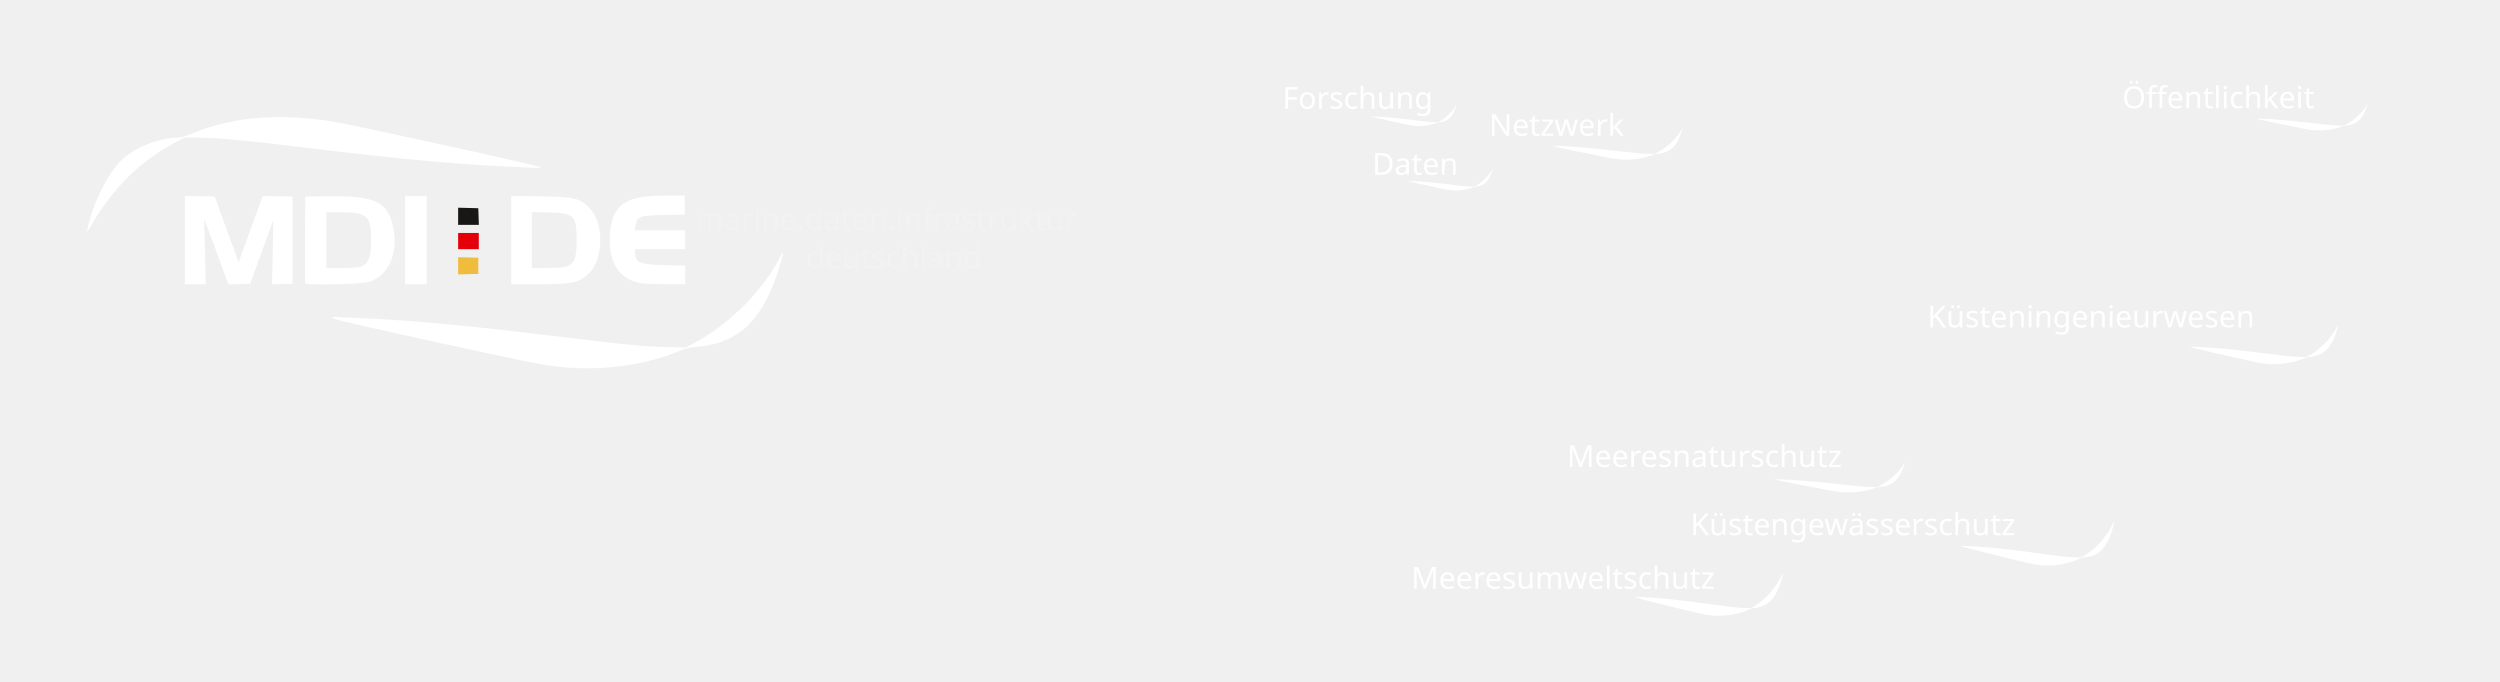
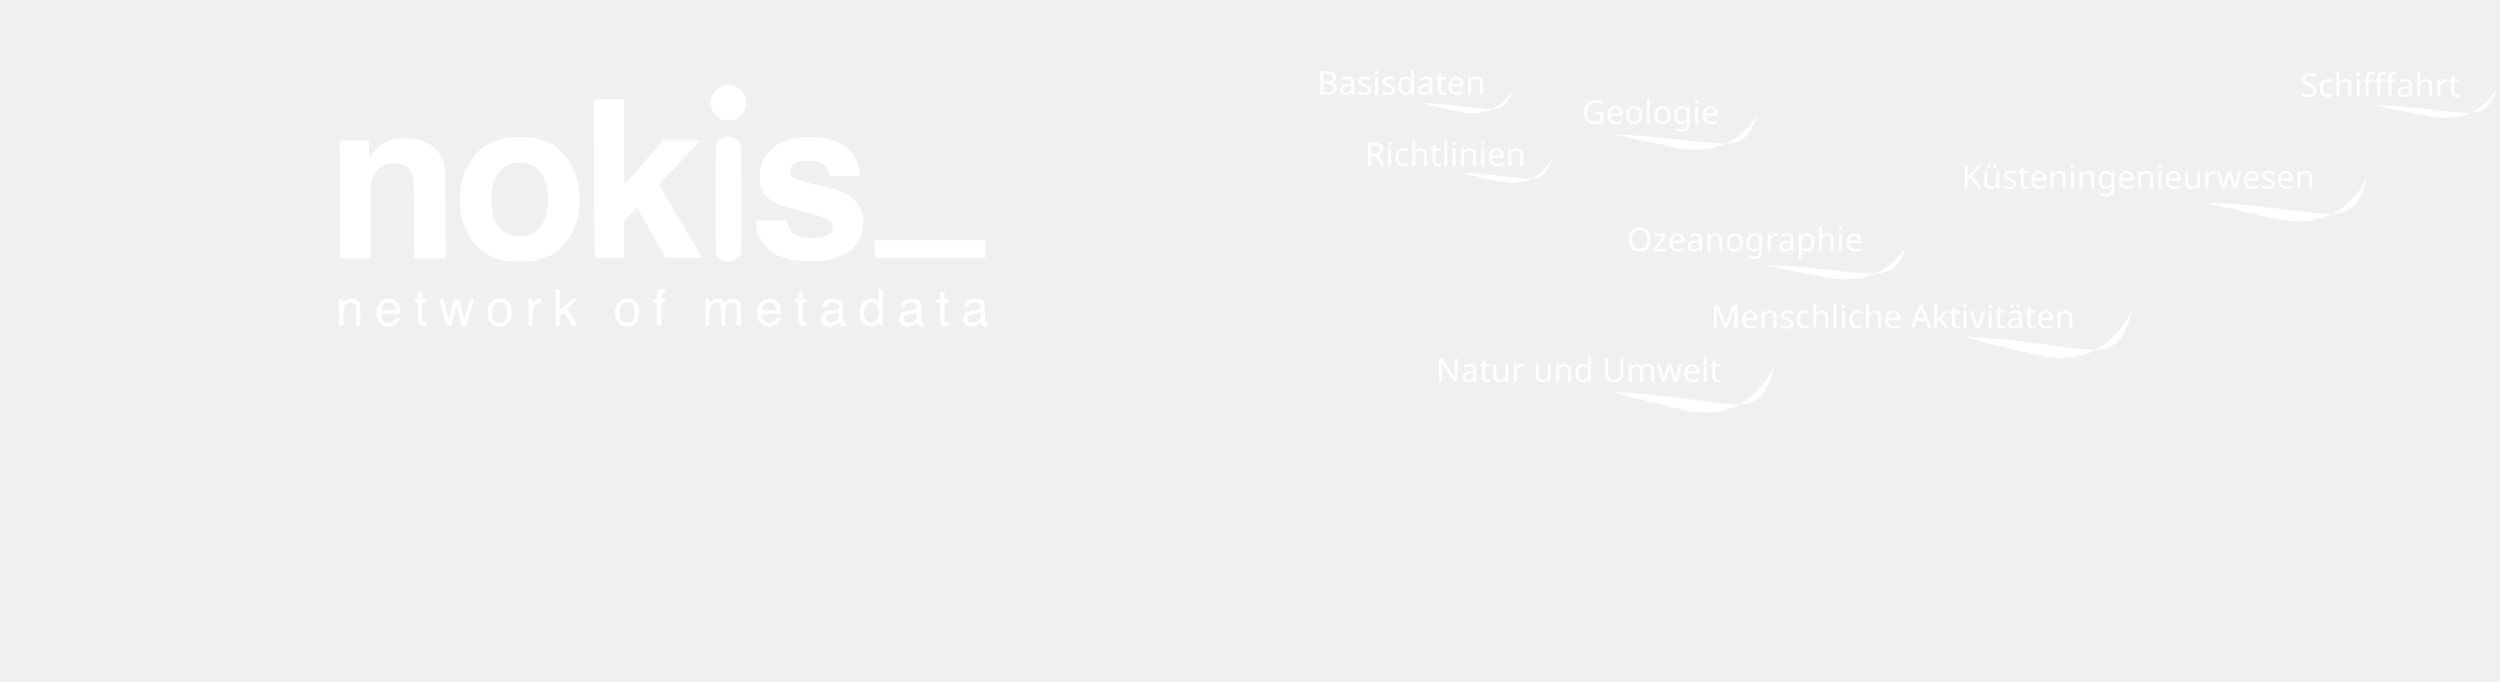
<svg xmlns="http://www.w3.org/2000/svg" width="2200px" height="600px" viewBox="0 0 2200 600" version="1.1" id="SVGRoot">
  <defs id="defs17" />
  <g id="layer1" />
  <g id="layer2">
-     <path d="M 449.875 172.391 L 449.875 211.268 L 449.875 250.146 L 473.188 250.146 C 503.577 250.146 509.321 248.964 517.82 240.957 C 531.377 228.187 531.804 196.272 518.598 182.889 C 510.144 174.322 505.197 173.177 474.744 172.744 L 449.875 172.391 z M 468.041 186.654 L 482.098 186.92 C 505.188 187.357 507.398 189.49 507.398 211.318 C 507.398 226.431 505.989 230.762 500.047 233.896 C 497.409 235.288 495.153 235.529 482.529 235.76 L 468.041 236.023 L 468.041 211.338 L 468.041 186.654 z " style="fill:#ffffff;fill-opacity:1;stroke-width:0.828" id="path889" />
-     <path style="fill:#181715;fill-opacity:1;stroke-width:0.828" d="m 403.164,190.326 v -7.551 l 8.866,0.226 8.867,0.226 0.247,7.325 0.247,7.325 h -9.115 -9.115 z" id="path901" />
-     <path style="opacity:1;mix-blend-mode:normal;fill:#ffffff;fill-opacity:1;stroke-width:0.826;stroke-miterlimit:4;stroke-dasharray:none" d="m 76.668,202.629 c 4.919,-23.41 17.984,-49.953 30.5,-61.967 11.719,-11.248 33.168,-19.603 50.323,-19.603 1.939,0 6.215,-1.264 10.717,-3.169 39.588,-16.745 85.974,-19.33 140.669,-7.841 69.022,14.499 161.362,35.012 165.554,36.779 2.467,1.04 1.861,1.101 -7.255,0.733 -61.258,-2.473 -110.759,-6.907 -202.847,-18.174 -49.714,-6.082 -74.613,-8.287 -93.901,-8.316 l -8.264,-0.009 -8.81,4.769 c -30.455,16.485 -53.346,39.081 -72.589,71.654 -3.365,5.696 -4.515,7.141 -4.096,5.148 z" id="path899" />
-     <path style="fill:#e3000b;fill-opacity:1;stroke-width:0.828" d="m 403.164,212.132 v -7.127 h 9.083 9.083 v 7.127 7.128 h -9.083 -9.083 z" id="path897" />
-     <path style="fill:#efbc3d;fill-opacity:1;stroke-width:0.828" d="m 403.164,233.91 v -7.579 l 8.866,0.226 8.867,0.226 v 7.127 7.128 l -8.867,0.226 -8.866,0.226 z" id="path895" />
-     <path style="fill:#ffffff;fill-opacity:1;stroke-width:0.828" d="m 564.21,249.298 c -18.941,-3.412 -28.751,-17.998 -27.602,-41.038 1.376,-27.589 12.516,-36.085 47.345,-36.108 l 18.598,-0.009 v 8.315 8.315 l -18.166,0.395 c -22.133,0.483 -23.914,1.181 -25.219,9.893 l -0.534,3.57 h 22.176 22.176 v 8.315 8.315 H 580.926 558.868 v 2.36 c 0,9.613 3.796,11.29 26.6,11.745 l 17.516,0.35 v 8.216 8.216 l -17.516,-0.084 c -9.634,-0.047 -19.2,-0.39 -21.257,-0.761 z" id="path893" />
-     <path style="fill:#ffffff;fill-opacity:1;stroke-width:0.828" d="m 356.453,211.343 v -38.805 h 9.515 9.515 v 38.805 38.805 h -9.515 -9.515 z" id="path887" />
-     <path d="M 296.932 172.695 C 294.676 172.675 292.315 172.678 289.846 172.705 L 268.652 172.934 L 268.426 210.551 C 268.302 231.24 268.398 248.638 268.639 249.211 C 269.508 251.289 319.41 250.136 325.525 247.896 C 342.798 241.573 350.991 221.461 345.666 198.457 C 341.135 178.878 330.766 173.003 296.932 172.695 z M 287.252 186.793 L 299.578 186.797 C 323.113 186.805 326.609 189.93 326.609 210.947 C 326.609 227.226 324.057 233.014 315.977 235.068 C 314.212 235.517 307.027 235.887 300.01 235.889 L 287.252 235.895 L 287.252 211.344 L 287.252 186.793 z " style="fill:#ffffff;fill-opacity:1;stroke-width:0.828" id="path883" />
-     <path style="fill:#ffffff;fill-opacity:1;stroke-width:0.828" d="m 162.688,211.322 v -38.826 l 13.12,0.219 13.12,0.219 10.524,28.906 10.524,28.906 10.604,-29.124 10.604,-29.124 13.113,0.218 13.112,0.218 v 38.409 38.409 l -8.984,0.227 -8.984,0.227 0.559,-28.341 0.559,-28.341 -10.208,28.114 -10.208,28.114 -9.615,0.223 -9.615,0.223 -9.165,-25.169 c -9.708,-26.661 -12.947,-34.777 -12.26,-30.713 0.22,1.307 0.661,14.403 0.978,29.104 l 0.575,26.728 h -9.176 -9.176 z" id="path881" />
-     <path style="fill:#ffffff;fill-opacity:1;stroke-width:0.828" d="m 493.559,322.953 c -16.943,-1.784 -37.624,-5.983 -132.781,-26.955 -71.427,-15.742 -78.152,-17.594 -61.416,-16.912 59.587,2.43 105.831,6.567 194.63,17.41 57.675,7.043 70.286,8.262 91.341,8.832 l 18.247,0.493 8.355,-4.502 c 30.15,-16.245 59.527,-45.79 74.334,-74.761 3.575,-6.994 3.775,-5.711 0.735,4.711 -14.475,49.615 -36.394,71.3 -74.875,74.076 -5.607,0.405 -8.528,1.177 -16.003,4.232 -29.379,12.008 -67.876,17.028 -102.566,13.375 z" id="path82" />
-     <path id="path82-8" d="m 1244.873,110.747 c -3.178,-0.335 -7.058,-1.122 -24.908,-5.056 -13.399,-2.953 -14.66,-3.3 -11.521,-3.172 11.178,0.456 19.852,1.232 36.51,3.266 10.819,1.321 13.185,1.55 17.134,1.657 l 3.423,0.092 1.567,-0.844 c 5.655,-3.047 11.166,-8.59 13.944,-14.024 0.671,-1.312 0.708,-1.071 0.138,0.884 -2.715,9.307 -6.827,13.375 -14.046,13.896 -1.052,0.076 -1.6,0.221 -3.002,0.794 -5.511,2.252 -12.733,3.194 -19.24,2.509 z" style="fill:#ffffff;fill-opacity:1;stroke-width:0.155" />
-     <text id="text109" y="95.714" x="1128.571" style="font-style:normal;font-weight:normal;font-size:26.667px;line-height:1.25;font-family:sans-serif;fill:#ffffff;fill-opacity:1;stroke:none" xml:space="preserve">
-       <tspan style="font-style:normal;font-variant:normal;font-weight:normal;font-stretch:normal;font-size:26.667px;font-family:sans-serif;-inkscape-font-specification:sans-serif" y="95.714" x="1128.571" id="tspan107">Forschung</tspan>
-     </text>
-     <text id="text24" y="202.632" x="803.999" style="font-style:normal;font-weight:normal;font-size:26.667px;line-height:1.25;font-family:sans-serif;fill:#000000;fill-opacity:1;stroke:none;stroke-width:0.666" xml:space="preserve">
-       <tspan style="font-style:normal;font-variant:normal;font-weight:normal;font-stretch:normal;font-size:26.667px;font-family:sans-serif;-inkscape-font-specification:sans-serif;text-align:center;text-anchor:middle;fill:#f2f2f2;stroke-width:0.666" y="202.632" x="803.999" id="tspan22">marine.daten.infrastruktur</tspan>
-       <tspan style="font-style:normal;font-variant:normal;font-weight:normal;font-stretch:normal;font-size:26.667px;font-family:sans-serif;-inkscape-font-specification:sans-serif;text-align:center;text-anchor:middle;fill:#f2f2f2;stroke-width:0.666" id="tspan26" y="235.965" x="803.999">deutschland</tspan>
-     </text>
-     <path style="fill:#ffffff;fill-opacity:1;stroke-width:0.155" d="m 1276.732,167.407 c -3.178,-0.335 -7.058,-1.122 -24.908,-5.056 -13.399,-2.953 -14.66,-3.3 -11.521,-3.172 11.178,0.456 19.852,1.232 36.51,3.266 10.819,1.321 13.185,1.55 17.134,1.657 l 3.423,0.092 1.567,-0.844 c 5.655,-3.047 11.166,-8.59 13.944,-14.024 0.671,-1.312 0.708,-1.071 0.138,0.884 -2.715,9.307 -6.827,13.375 -14.046,13.896 -1.052,0.076 -1.6,0.221 -3.002,0.794 -5.511,2.252 -12.733,3.194 -19.24,2.509 z" id="path82-8-9" />
-     <text xml:space="preserve" style="font-style:normal;font-weight:normal;font-size:26.667px;line-height:1.25;font-family:sans-serif;fill:#ffffff;fill-opacity:1;stroke:none" x="1207.572" y="153.802" id="text109-7">
-       <tspan id="tspan107-8" x="1207.572" y="153.802" style="font-style:normal;font-variant:normal;font-weight:normal;font-stretch:normal;font-size:26.667px;font-family:sans-serif;-inkscape-font-specification:sans-serif">Daten</tspan>
-     </text>
-     <path id="path82-8-9-1" d="m 1424.19,140.166 c -4.884,-0.485 -10.845,-1.625 -38.273,-7.323 -20.588,-4.277 -22.527,-4.78 -17.703,-4.595 17.175,0.66 30.505,1.784 56.1,4.73 16.624,1.913 20.259,2.245 26.328,2.399 l 5.259,0.134 2.409,-1.223 c 8.69,-4.413 17.158,-12.44 21.426,-20.311 1.03,-1.9 1.088,-1.552 0.212,1.28 -4.172,13.479 -10.49,19.37 -21.582,20.125 -1.616,0.11 -2.458,0.32 -4.612,1.15 -8.469,3.262 -19.565,4.626 -29.564,3.634 z" style="fill:#ffffff;fill-opacity:1;stroke-width:0.232" />
-     <text id="text109-7-5" y="119.517" x="1310.43" style="font-style:normal;font-weight:normal;font-size:26.667px;line-height:1.25;font-family:sans-serif;fill:#ffffff;fill-opacity:1;stroke:none" xml:space="preserve">
-       <tspan style="font-style:normal;font-variant:normal;font-weight:normal;font-stretch:normal;font-size:26.667px;font-family:sans-serif;-inkscape-font-specification:sans-serif" y="119.517" x="1310.43" id="tspan107-8-2">Netzwerk</tspan>
-     </text>
-     <path style="fill:#ffffff;fill-opacity:1;stroke-width:0.196" d="m 2035.483,114.5 c -4.153,-0.41 -9.222,-1.374 -32.545,-6.19 -17.507,-3.615 -19.155,-4.04 -15.053,-3.883 14.605,0.558 25.939,1.508 47.704,3.998 14.136,1.617 17.227,1.897 22.388,2.028 l 4.472,0.113 2.048,-1.034 c 7.389,-3.73 14.59,-10.515 18.219,-17.167 0.876,-1.606 0.925,-1.311 0.18,1.082 -3.548,11.393 -8.92,16.373 -18.352,17.01 -1.374,0.093 -2.09,0.27 -3.922,0.972 -7.201,2.757 -16.637,3.91 -25.139,3.071 z" id="path82-8-9-1-9" />
-     <text xml:space="preserve" style="font-style:normal;font-weight:normal;font-size:26.667px;line-height:1.25;font-family:sans-serif;fill:#ffffff;fill-opacity:1;stroke:none" x="1867.572" y="95.231" id="text109-7-5-6">
-       <tspan id="tspan107-8-2-4" x="1867.572" y="95.231" style="font-style:normal;font-variant:normal;font-weight:normal;font-stretch:normal;font-size:26.667px;font-family:sans-serif;-inkscape-font-specification:sans-serif">Öffentlichkeit</tspan>
-     </text>
-     <path id="path82-8-9-1-9-3" d="m 1993.599,320.084 c -5.553,-0.61 -12.333,-2.045 -43.523,-9.212 -23.413,-5.38 -25.617,-6.013 -20.131,-5.78 19.531,0.83 34.689,2.244 63.796,5.95 18.905,2.407 23.038,2.824 29.94,3.018 l 5.981,0.169 2.739,-1.538 c 9.882,-5.552 19.512,-15.649 24.365,-25.549 1.172,-2.39 1.237,-1.952 0.241,1.61 -4.745,16.956 -11.929,24.366 -24.543,25.315 -1.838,0.138 -2.796,0.402 -5.245,1.446 -9.63,4.104 -22.249,5.819 -33.62,4.571 z" style="fill:#ffffff;fill-opacity:1;stroke-width:0.277" />
-     <text id="text109-7-5-6-9" y="288.088" x="1696.144" style="font-style:normal;font-variant:normal;font-weight:normal;font-stretch:normal;font-size:26.667px;line-height:1.25;font-family:sans-serif;-inkscape-font-specification:sans-serif;fill:#ffffff;fill-opacity:1;stroke:none" xml:space="preserve">
-       <tspan style="font-style:normal;font-variant:normal;font-weight:normal;font-stretch:normal;font-size:26.667px;font-family:sans-serif;-inkscape-font-specification:sans-serif" y="288.088" x="1696.144" id="tspan107-8-2-4-0">Küsteningenieurwesen</tspan>
-     </text>
-     <path id="path82-8-9-1-9-8" d="m 1619.904,433.039 c -4.884,-0.46 -10.845,-1.542 -38.273,-6.945 -20.588,-4.056 -22.526,-4.533 -17.703,-4.357 17.175,0.626 30.505,1.692 56.1,4.486 16.624,1.815 20.259,2.129 26.328,2.276 l 5.259,0.127 2.409,-1.16 c 8.69,-4.186 17.158,-11.798 21.426,-19.263 1.031,-1.802 1.088,-1.471 0.212,1.214 -4.172,12.784 -10.49,18.371 -21.582,19.086 -1.616,0.104 -2.458,0.303 -4.613,1.09 -8.468,3.094 -19.565,4.387 -29.564,3.446 z" style="fill:#ffffff;fill-opacity:1;stroke-width:0.226" />
-     <text id="text109-7-5-6-7" y="410.945" x="1379.001" style="font-style:normal;font-weight:normal;font-size:26.667px;line-height:1.25;font-family:sans-serif;fill:#ffffff;fill-opacity:1;stroke:none" xml:space="preserve">
-       <tspan style="font-style:normal;font-variant:normal;font-weight:normal;font-stretch:normal;font-size:26.667px;font-family:sans-serif;-inkscape-font-specification:sans-serif" y="410.945" x="1379.001" id="tspan107-8-2-4-08">Meeresnaturschutz</tspan>
-     </text>
-     <path id="path82-8-9-1-9-36" d="m 1794.405,497.177 c -5.741,-0.685 -12.749,-2.296 -44.993,-10.345 -24.203,-6.042 -26.482,-6.753 -20.811,-6.491 20.191,0.933 35.861,2.52 65.951,6.682 19.543,2.703 23.817,3.171 30.951,3.389 l 6.183,0.189 2.831,-1.728 c 10.216,-6.235 20.171,-17.574 25.188,-28.693 1.212,-2.684 1.279,-2.192 0.249,1.808 -4.905,19.042 -12.332,27.364 -25.372,28.43 -1.9,0.155 -2.89,0.452 -5.423,1.624 -9.955,4.608 -23,6.535 -34.755,5.133 z" style="fill:#ffffff;fill-opacity:1;stroke-width:0.298" />
-     <text id="text109-7-5-6-6" y="470.945" x="1487.572" style="font-style:normal;font-weight:normal;font-size:26.667px;line-height:1.25;font-family:sans-serif;fill:#ffffff;fill-opacity:1;stroke:none" xml:space="preserve">
-       <tspan style="font-style:normal;font-variant:normal;font-weight:normal;font-stretch:normal;font-size:26.667px;font-family:sans-serif;-inkscape-font-specification:sans-serif" y="470.945" x="1487.572" id="tspan107-8-2-4-2">Küstengewässerschutz</tspan>
-     </text>
-     <path id="path82-8-9-1-9-1" d="m 1505.028,541.479 c -5.553,-0.66 -12.333,-2.212 -43.523,-9.967 -23.413,-5.821 -25.617,-6.506 -20.131,-6.254 19.531,0.899 34.689,2.428 63.796,6.438 18.905,2.604 23.038,3.055 29.94,3.266 l 5.981,0.182 2.739,-1.665 c 9.882,-6.007 19.512,-16.932 24.365,-27.645 1.172,-2.586 1.237,-2.112 0.241,1.742 -4.745,18.347 -11.929,26.365 -24.543,27.392 -1.838,0.15 -2.795,0.435 -5.245,1.565 -9.63,4.44 -22.249,6.296 -33.619,4.946 z" style="fill:#ffffff;fill-opacity:1;stroke-width:0.288" />
-     <text id="text109-7-5-6-97" y="518.088" x="1241.858" style="font-style:normal;font-weight:normal;font-size:26.667px;line-height:1.25;font-family:sans-serif;fill:#ffffff;fill-opacity:1;stroke:none" xml:space="preserve">
-       <tspan style="font-style:normal;font-variant:normal;font-weight:normal;font-stretch:normal;font-size:26.667px;font-family:sans-serif;-inkscape-font-specification:sans-serif" y="518.088" x="1241.858" id="tspan107-8-2-4-5">Meeresumweltschutz</tspan>
-     </text>
+     <g transform="matrix(1.080014,0,0,1.080014,-53.37777,-20.10157)" style="fill:#ffffff" id="layer1-1-3" />
+     <g transform="matrix(1.080014,0,0,1.080014,-53.37777,-20.10157)" style="fill:#ffffff" id="layer2-4">
+       <path style="fill:#ffffff;fill-opacity:1;stroke-width:0.155" d="m 1244.873,110.747 c -3.178,-0.335 -7.058,-1.122 -24.908,-5.056 -13.399,-2.953 -14.66,-3.3 -11.521,-3.172 11.178,0.456 19.852,1.232 36.51,3.266 10.819,1.321 13.185,1.55 17.134,1.657 l 3.423,0.092 1.567,-0.844 c 5.655,-3.047 11.166,-8.59 13.944,-14.024 0.671,-1.312 0.708,-1.071 0.138,0.884 -2.715,9.307 -6.827,13.375 -14.046,13.896 -1.052,0.076 -1.6,0.221 -3.002,0.794 -5.511,2.252 -12.733,3.194 -19.24,2.509 z" id="path82-8-5" />
+       <text xml:space="preserve" style="font-style:normal;font-weight:normal;font-size:26.667px;line-height:1.25;font-family:sans-serif;fill:#ffffff;fill-opacity:1;stroke:none" x="1122.571" y="95.714" id="text109-4">
+         <tspan id="tspan107-5" x="1122.571" y="95.714" style="font-style:normal;font-variant:normal;font-weight:normal;font-stretch:normal;font-size:26.667px;font-family:sans-serif;-inkscape-font-specification:sans-serif;fill:#ffffff">Basisdaten</tspan>
+       </text>
+       <path id="path82-8-9-6" d="m 1276.732,167.407 c -3.178,-0.335 -7.058,-1.122 -24.908,-5.056 -13.399,-2.953 -14.66,-3.3 -11.521,-3.172 11.178,0.456 19.852,1.232 36.51,3.266 10.819,1.321 13.185,1.55 17.134,1.657 l 3.423,0.092 1.567,-0.844 c 5.655,-3.047 11.166,-8.59 13.944,-14.024 0.671,-1.312 0.708,-1.071 0.138,0.884 -2.715,9.307 -6.827,13.375 -14.046,13.896 -1.052,0.076 -1.6,0.221 -3.002,0.794 -5.511,2.252 -12.733,3.194 -19.24,2.509 z" style="fill:#ffffff;fill-opacity:1;stroke-width:0.155" />
+       <text id="text109-7-54" y="329.734" x="1219.349" style="font-style:normal;font-weight:normal;font-size:26.667px;line-height:1.25;font-family:sans-serif;fill:#ffffff;fill-opacity:1;stroke:none" xml:space="preserve">
+         <tspan id="tspan273-8" style="font-style:normal;font-variant:normal;font-weight:normal;font-stretch:normal;font-size:26.667px;font-family:sans-serif;-inkscape-font-specification:sans-serif;fill:#ffffff" y="329.734" x="1219.349">Natur und Umwelt</tspan>
+       </text>
+       <path style="fill:#ffffff;fill-opacity:1;stroke-width:0.232" d="m 1424.19,140.166 c -4.884,-0.485 -10.845,-1.625 -38.273,-7.323 -20.588,-4.277 -22.527,-4.78 -17.703,-4.595 17.175,0.66 30.505,1.784 56.1,4.73 16.624,1.913 20.259,2.245 26.328,2.399 l 5.259,0.134 2.409,-1.223 c 8.69,-4.413 17.158,-12.44 21.426,-20.311 1.03,-1.9 1.088,-1.552 0.212,1.28 -4.172,13.479 -10.49,19.37 -21.582,20.125 -1.616,0.11 -2.458,0.32 -4.612,1.15 -8.469,3.262 -19.565,4.626 -29.564,3.634 z" id="path82-8-9-1-4" />
+       <text xml:space="preserve" style="font-style:normal;font-weight:normal;font-size:26.667px;line-height:1.25;font-family:sans-serif;fill:#ffffff;fill-opacity:1;stroke:none" x="1338.43" y="119.517" id="text109-7-5-0">
+         <tspan id="tspan107-8-2-3" x="1338.43" y="119.517" style="font-style:normal;font-variant:normal;font-weight:normal;font-stretch:normal;font-size:26.667px;font-family:sans-serif;-inkscape-font-specification:sans-serif;fill:#ffffff">Geologie</tspan>
+       </text>
+       <path id="path82-8-9-1-9-5" d="m 2035.483,114.5 c -4.153,-0.41 -9.222,-1.374 -32.545,-6.19 -17.507,-3.615 -19.155,-4.04 -15.053,-3.883 14.605,0.558 25.939,1.508 47.704,3.998 14.136,1.617 17.227,1.897 22.388,2.028 l 4.472,0.113 2.048,-1.034 c 7.389,-3.73 14.59,-10.515 18.219,-17.167 0.876,-1.606 0.925,-1.311 0.18,1.082 -3.548,11.393 -8.92,16.373 -18.352,17.01 -1.374,0.093 -2.09,0.27 -3.922,0.972 -7.201,2.757 -16.637,3.91 -25.139,3.071 z" style="fill:#ffffff;fill-opacity:1;stroke-width:0.196" />
+       <text id="text109-7-5-6-2" y="97.533" x="1923.494" style="font-style:normal;font-weight:normal;font-size:26.667px;line-height:1.25;font-family:sans-serif;fill:#ffffff;fill-opacity:1;stroke:none" xml:space="preserve">
+         <tspan style="font-style:normal;font-variant:normal;font-weight:normal;font-stretch:normal;font-size:26.667px;font-family:sans-serif;-inkscape-font-specification:sans-serif;fill:#ffffff" y="97.533" x="1923.494" id="tspan107-8-2-4-4">Schifffahrt</tspan>
+       </text>
+       <path style="fill:#ffffff;fill-opacity:1;stroke-width:0.277" d="m 1913.599,198.655 c -5.553,-0.61 -12.333,-2.045 -43.523,-9.212 -23.413,-5.38 -25.617,-6.013 -20.131,-5.78 19.531,0.83 34.689,2.244 63.796,5.95 18.905,2.407 23.038,2.824 29.94,3.018 l 5.981,0.169 2.739,-1.538 c 9.882,-5.552 19.512,-15.649 24.365,-25.549 1.172,-2.39 1.237,-1.952 0.241,1.61 -4.745,16.956 -11.929,24.366 -24.543,25.315 -1.838,0.138 -2.796,0.402 -5.245,1.446 -9.63,4.104 -22.249,5.819 -33.62,4.571 z" id="path82-8-9-1-9-3-4" />
+       <text xml:space="preserve" style="font-style:normal;font-variant:normal;font-weight:normal;font-stretch:normal;font-size:26.667px;line-height:1.25;font-family:sans-serif;-inkscape-font-specification:sans-serif;fill:#ffffff;fill-opacity:1;stroke:none" x="1647.689" y="172.395" id="text109-7-5-6-9-2">
+         <tspan id="tspan107-8-2-4-0-8" x="1647.689" y="172.395" style="font-style:normal;font-variant:normal;font-weight:normal;font-stretch:normal;font-size:26.667px;font-family:sans-serif;-inkscape-font-specification:sans-serif;fill:#ffffff">Küsteningenieurwesen</tspan>
+       </text>
+       <path style="fill:#ffffff;fill-opacity:1;stroke-width:0.226" d="m 1545.618,245.896 c -4.884,-0.46 -10.845,-1.542 -38.273,-6.945 -20.588,-4.056 -22.526,-4.533 -17.703,-4.357 17.175,0.626 30.505,1.692 56.1,4.486 16.624,1.815 20.259,2.129 26.328,2.276 l 5.259,0.127 2.409,-1.16 c 8.69,-4.186 17.158,-11.798 21.426,-19.263 1.031,-1.802 1.088,-1.471 0.212,1.214 -4.172,12.784 -10.49,18.371 -21.582,19.086 -1.616,0.104 -2.458,0.303 -4.613,1.09 -8.468,3.094 -19.565,4.387 -29.564,3.446 z" id="path82-8-9-1-9-8-4" />
+       <text xml:space="preserve" style="font-style:normal;font-weight:normal;font-size:26.667px;line-height:1.25;font-family:sans-serif;fill:#ffffff;fill-opacity:1;stroke:none" x="1374.976" y="223.236" id="text109-7-5-6-7-9">
+         <tspan id="tspan107-8-2-4-08-0" x="1374.976" y="223.236" style="font-style:normal;font-variant:normal;font-weight:normal;font-stretch:normal;font-size:26.667px;font-family:sans-serif;-inkscape-font-specification:sans-serif;fill:#ffffff">Ozeanographie</tspan>
+       </text>
+       <path style="fill:#ffffff;fill-opacity:1;stroke-width:0.298" d="m 1720.119,310.034 c -5.741,-0.685 -12.749,-2.296 -44.993,-10.345 -24.203,-6.042 -26.482,-6.753 -20.811,-6.491 20.191,0.933 35.861,2.52 65.951,6.682 19.543,2.703 23.817,3.171 30.951,3.389 l 6.183,0.189 2.831,-1.728 c 10.216,-6.235 20.171,-17.574 25.188,-28.693 1.212,-2.684 1.279,-2.192 0.249,1.808 -4.905,19.042 -12.332,27.364 -25.372,28.43 -1.9,0.155 -2.89,0.452 -5.423,1.624 -9.955,4.608 -23,6.535 -34.755,5.133 z" id="path82-8-9-1-9-36-1" />
+       <text xml:space="preserve" style="font-style:normal;font-weight:normal;font-size:26.667px;line-height:1.25;font-family:sans-serif;fill:#ffffff;fill-opacity:1;stroke:none" x="1443.398" y="286.104" id="text109-7-5-6-6-1">
+         <tspan id="tspan107-8-2-4-2-0" x="1443.398" y="286.104" style="font-style:normal;font-variant:normal;font-weight:normal;font-stretch:normal;font-size:26.667px;font-family:sans-serif;-inkscape-font-specification:sans-serif;fill:#ffffff">Menschliche Aktivitäten</tspan>
+       </text>
+       <path style="fill:#ffffff;fill-opacity:1;stroke-width:0.288" d="m 1430.742,354.337 c -5.553,-0.66 -12.333,-2.212 -43.523,-9.967 -23.413,-5.821 -25.617,-6.506 -20.131,-6.254 19.531,0.899 34.689,2.428 63.796,6.438 18.905,2.604 23.038,3.055 29.94,3.266 l 5.981,0.182 2.739,-1.665 c 9.882,-6.007 19.512,-16.932 24.365,-27.645 1.172,-2.586 1.237,-2.112 0.241,1.742 -4.745,18.347 -11.929,26.365 -24.543,27.392 -1.838,0.15 -2.795,0.435 -5.245,1.565 -9.63,4.44 -22.249,6.296 -33.619,4.946 z" id="path82-8-9-1-9-1-86" />
+       <text xml:space="preserve" style="font-style:normal;font-weight:normal;font-size:26.667px;line-height:1.25;font-family:sans-serif;fill:#ffffff;fill-opacity:1;stroke:none" x="1161.561" y="153.881" id="text109-7-5-6-97-1">
+         <tspan id="tspan107-8-2-4-5-1" x="1161.561" y="153.881" style="font-style:normal;font-variant:normal;font-weight:normal;font-stretch:normal;font-size:26.667px;font-family:sans-serif;-inkscape-font-specification:sans-serif;fill:#ffffff">Richtlinien</tspan>
+       </text>
+       <g style="fill:#ffffff" transform="matrix(3.779528,0,0,3.779528,-19.82937,-476.5325)" id="layer1-3-1">
+         <path d="" id="path28-9" style="fill:#ffffff;stroke-width:0.54" />
+         <path d="" id="path26-8" style="fill:#ffffff;stroke-width:0.54" />
+         <path d="" id="path24-6" style="fill:#ffffff;stroke-width:0.54" />
+         <g style="fill:#ffffff" transform="translate(-10.93762,33.38854)" id="g44-0" />
+         <path id="path95-5" d="m 101.151,201.281 c -0.566,-0.211 -1.147,-0.777 -1.423,-1.388 -0.291,-0.644 -0.311,-2.157 -0.036,-2.804 0.632,-1.488 2.14,-2.106 3.543,-1.453 0.977,0.455 1.371,1.148 1.372,2.411 l 6e-4,0.634 h -2.101 c -1.948,0 -2.097,0.014 -2.047,0.193 0.03,0.106 0.087,0.355 0.127,0.554 0.246,1.22 1.833,1.6 2.676,0.64 0.18,-0.205 0.347,-0.431 0.371,-0.502 0.026,-0.079 0.225,-0.115 0.517,-0.093 l 0.474,0.035 -0.316,0.604 c -0.423,0.808 -1.041,1.197 -2.02,1.273 -0.474,0.037 -0.854,0.002 -1.138,-0.104 z m 2.511,-3.674 c -0.274,-1.203 -1.218,-1.751 -2.207,-1.281 -0.462,0.219 -0.806,0.683 -0.89,1.197 l -0.063,0.387 h 1.614 1.614 z m 21.433,3.679 c -0.566,-0.202 -0.876,-0.446 -1.22,-0.958 -0.362,-0.539 -0.469,-1.149 -0.401,-2.287 0.058,-0.977 0.315,-1.573 0.898,-2.084 0.521,-0.457 1.053,-0.611 1.939,-0.561 0.887,0.05 1.485,0.386 1.957,1.099 0.265,0.4 0.306,0.583 0.344,1.531 0.055,1.37 -0.145,2.039 -0.807,2.701 -0.355,0.355 -0.602,0.495 -1.038,0.588 -0.729,0.156 -1.177,0.149 -1.671,-0.028 z m 1.865,-0.911 c 0.694,-0.454 0.994,-2.463 0.508,-3.391 -0.27,-0.515 -0.818,-0.837 -1.425,-0.836 -0.908,6.4e-4 -1.494,0.685 -1.66,1.94 -0.144,1.091 0.454,2.347 1.194,2.504 0.382,0.081 1.1,-0.032 1.384,-0.218 z m 25.662,0.922 c -1.309,-0.429 -1.993,-1.992 -1.631,-3.732 0.292,-1.406 1.223,-2.189 2.598,-2.186 1.741,0.004 2.696,1.21 2.558,3.23 -0.119,1.729 -0.929,2.666 -2.398,2.772 -0.413,0.03 -0.885,-0.006 -1.127,-0.085 z m 1.79,-0.939 c 0.523,-0.381 0.719,-0.96 0.719,-2.122 0,-1.175 -0.124,-1.487 -0.75,-1.88 -0.52,-0.327 -1.401,-0.243 -1.837,0.174 -0.866,0.829 -0.883,2.97 -0.03,3.728 0.492,0.437 1.372,0.484 1.898,0.1 z m 28.824,0.914 c -1.059,-0.377 -1.595,-1.157 -1.683,-2.448 -0.085,-1.236 0.156,-2.014 0.834,-2.691 0.602,-0.602 1.21,-0.811 2.098,-0.72 1.303,0.134 2.057,0.99 2.182,2.478 l 0.066,0.791 h -2.124 -2.124 l 0.062,0.38 c 0.119,0.731 0.414,1.178 0.931,1.406 0.815,0.36 1.675,0.072 2.072,-0.694 0.141,-0.273 0.232,-0.321 0.604,-0.321 0.5,0 0.522,0.065 0.221,0.655 -0.551,1.08 -1.933,1.593 -3.137,1.164 z m 2.435,-3.772 c -0.286,-1.763 -2.745,-1.722 -3.103,0.052 l -0.072,0.358 h 1.621 1.621 z m 10.793,3.829 c -1.08,-0.345 -1.485,-1.792 -0.747,-2.67 0.381,-0.453 0.757,-0.592 2.037,-0.752 0.63,-0.079 1.147,-0.202 1.24,-0.294 0.26,-0.26 0.197,-0.84 -0.123,-1.141 -0.238,-0.223 -0.395,-0.265 -1.001,-0.267 -0.673,-0.002 -0.739,0.021 -1.04,0.358 -0.177,0.198 -0.322,0.433 -0.322,0.523 0,0.118 -0.126,0.164 -0.453,0.164 h -0.453 l 0.073,-0.413 c 0.173,-0.981 0.861,-1.406 2.265,-1.403 1.001,0.002 1.742,0.263 1.939,0.682 0.051,0.109 0.119,1.129 0.151,2.268 0.047,1.675 0.09,2.09 0.223,2.175 0.091,0.058 0.227,0.082 0.303,0.054 0.093,-0.034 0.138,0.072 0.138,0.332 0,0.38 -0.004,0.382 -0.496,0.382 -0.518,0 -0.937,-0.271 -0.937,-0.606 0,-0.215 -0.156,-0.211 -0.337,0.008 -0.415,0.5 -1.753,0.826 -2.461,0.6 z m 1.902,-0.967 c 0.523,-0.246 0.785,-0.728 0.785,-1.444 3.3e-4,-0.518 -0.023,-0.581 -0.192,-0.515 -0.106,0.042 -0.59,0.145 -1.074,0.23 -1.071,0.188 -1.323,0.312 -1.498,0.735 -0.189,0.455 -0.021,0.866 0.452,1.108 0.425,0.217 0.898,0.182 1.527,-0.114 z m 6.66,0.796 c -0.598,-0.298 -1.067,-0.858 -1.249,-1.493 -0.19,-0.661 -0.13,-2.017 0.117,-2.678 0.573,-1.532 2.346,-2.087 3.518,-1.101 l 0.334,0.281 v -1.387 -1.387 h 0.441 0.441 v 3.912 3.912 h -0.386 c -0.355,0 -0.386,-0.026 -0.386,-0.331 0,-0.182 -0.019,-0.331 -0.043,-0.331 -0.024,0 -0.201,0.148 -0.394,0.328 -0.647,0.604 -1.529,0.705 -2.393,0.275 z m 1.949,-0.803 c 0.489,-0.351 0.771,-1.071 0.771,-1.964 0,-0.911 -0.116,-1.292 -0.521,-1.717 -0.635,-0.665 -1.486,-0.629 -2.116,0.089 -0.418,0.477 -0.505,0.784 -0.495,1.754 0.008,0.783 0.258,1.491 0.638,1.806 0.448,0.372 1.23,0.386 1.723,0.032 z m 6.069,0.842 c -0.647,-0.34 -0.917,-0.84 -0.861,-1.596 0.082,-1.09 0.622,-1.475 2.387,-1.701 1.125,-0.144 1.441,-0.324 1.441,-0.821 0,-0.608 -0.852,-1.044 -1.72,-0.881 -0.461,0.087 -0.924,0.501 -0.924,0.826 0,0.189 -0.07,0.225 -0.441,0.225 -0.401,0 -0.441,-0.026 -0.441,-0.286 0,-0.486 0.314,-0.986 0.787,-1.252 0.922,-0.518 2.687,-0.371 3.295,0.276 0.264,0.281 0.271,0.333 0.303,2.345 0.027,1.705 0.062,2.08 0.204,2.188 0.094,0.072 0.241,0.104 0.326,0.071 0.115,-0.044 0.155,0.043 0.155,0.344 v 0.403 l -0.575,-0.033 c -0.51,-0.029 -0.602,-0.074 -0.818,-0.395 -0.134,-0.199 -0.274,-0.311 -0.312,-0.249 -0.176,0.285 -1.054,0.669 -1.665,0.729 -0.546,0.053 -0.731,0.022 -1.14,-0.193 z m 2.128,-0.84 c 0.538,-0.315 0.774,-0.73 0.779,-1.374 0.004,-0.458 -0.029,-0.569 -0.161,-0.538 -0.091,0.021 -0.573,0.105 -1.071,0.187 -1.002,0.164 -1.294,0.283 -1.461,0.596 -0.273,0.51 -0.02,1.14 0.548,1.364 0.257,0.102 1.012,-0.029 1.365,-0.236 z m 11.667,0.864 c -0.608,-0.276 -0.911,-0.772 -0.911,-1.492 0,-1.131 0.609,-1.602 2.357,-1.822 1.401,-0.176 1.674,-0.402 1.389,-1.151 -0.064,-0.169 -0.267,-0.354 -0.492,-0.448 -0.817,-0.341 -1.725,-0.09 -1.993,0.552 -0.142,0.34 -0.211,0.39 -0.547,0.39 -0.355,0 -0.384,-0.026 -0.384,-0.336 0,-0.516 0.288,-0.959 0.801,-1.232 0.63,-0.335 2.125,-0.355 2.766,-0.038 0.769,0.381 0.84,0.62 0.841,2.842 0,1.748 0.021,1.962 0.193,2.051 0.106,0.054 0.258,0.076 0.338,0.047 0.106,-0.038 0.136,0.048 0.11,0.318 -0.032,0.332 -0.074,0.374 -0.409,0.406 -0.579,0.055 -0.854,-0.059 -1.002,-0.416 l -0.136,-0.328 -0.369,0.281 c -0.416,0.317 -1.236,0.594 -1.746,0.591 -0.187,-0.001 -0.55,-0.098 -0.807,-0.214 z m 2.057,-0.865 c 0.542,-0.265 0.78,-0.654 0.857,-1.395 0.062,-0.604 0.053,-0.64 -0.144,-0.562 -0.116,0.046 -0.618,0.151 -1.115,0.233 -1.276,0.21 -1.58,0.407 -1.598,1.035 -0.025,0.868 0.949,1.204 2,0.689 z m -119.953,0.862 c -0.13,-0.052 -0.279,-0.161 -0.331,-0.241 -0.052,-0.08 -0.119,-1.162 -0.149,-2.404 l -0.055,-2.259 -0.358,-0.035 c -0.326,-0.032 -0.358,-0.067 -0.358,-0.406 0,-0.339 0.032,-0.375 0.358,-0.406 l 0.358,-0.035 0.033,-0.744 0.033,-0.744 h 0.436 0.436 v 0.771 0.771 h 0.441 c 0.43,0 0.441,0.01 0.441,0.386 0,0.377 -0.011,0.386 -0.441,0.386 h -0.441 v 1.97 c 0,2.132 0.03,2.245 0.606,2.245 0.237,0 0.275,0.05 0.275,0.36 0,0.227 -0.065,0.385 -0.174,0.427 -0.244,0.094 -0.827,0.071 -1.109,-0.043 z m 82.056,-0.032 c -0.494,-0.25 -0.55,-0.532 -0.552,-2.806 l -10e-4,-2.121 h -0.386 c -0.367,0 -0.386,-0.018 -0.386,-0.386 0,-0.367 0.018,-0.386 0.386,-0.386 h 0.386 v -0.771 -0.771 h 0.436 0.436 l 0.033,0.744 0.033,0.744 0.468,0.034 c 0.452,0.033 0.468,0.047 0.468,0.407 0,0.36 -0.016,0.374 -0.468,0.407 l -0.468,0.034 -0.03,1.876 c -0.034,2.102 0.018,2.293 0.621,2.293 0.317,0 0.346,0.03 0.346,0.356 0,0.223 -0.065,0.381 -0.174,0.422 -0.287,0.11 -0.854,0.073 -1.146,-0.075 z m 30.556,0.031 c -0.466,-0.188 -0.527,-0.486 -0.567,-2.782 l -0.038,-2.176 h -0.376 c -0.356,0 -0.376,-0.02 -0.376,-0.386 0,-0.367 0.018,-0.386 0.386,-0.386 h 0.386 v -0.771 -0.771 h 0.496 0.496 v 0.771 0.771 h 0.441 c 0.43,0 0.441,0.01 0.441,0.386 0,0.376 -0.011,0.386 -0.441,0.386 h -0.441 l 0.002,1.956 c 0.001,1.076 0.043,2.021 0.093,2.101 0.051,0.08 0.248,0.149 0.439,0.155 0.316,0.008 0.347,0.042 0.347,0.367 0,0.224 -0.065,0.382 -0.174,0.424 -0.245,0.094 -0.828,0.071 -1.113,-0.044 z M 91.385,198.351 v -2.865 h 0.441 c 0.43,0 0.441,0.01 0.441,0.385 v 0.385 l 0.498,-0.38 c 0.558,-0.426 1.041,-0.554 1.78,-0.47 0.599,0.068 1.013,0.347 1.275,0.86 0.165,0.324 0.193,0.705 0.193,2.664 l 1.7e-4,2.286 h -0.441 -0.441 v -1.987 c 0,-2.14 -0.093,-2.616 -0.558,-2.865 -0.371,-0.199 -1.056,-0.148 -1.472,0.109 -0.638,0.395 -0.725,0.735 -0.725,2.859 v 1.884 h -0.496 -0.496 z m 22.446,0.247 c -0.412,-1.439 -0.777,-2.728 -0.812,-2.864 -0.058,-0.23 -0.026,-0.248 0.442,-0.248 0.582,0 0.447,-0.304 1.124,2.534 0.224,0.939 0.44,1.745 0.481,1.789 0.041,0.045 0.318,-0.91 0.617,-2.121 l 0.543,-2.203 h 0.523 c 0.602,0 0.464,-0.296 1.134,2.424 0.217,0.879 0.433,1.692 0.48,1.807 0.061,0.148 0.256,-0.432 0.666,-1.981 0.319,-1.205 0.596,-2.207 0.616,-2.227 0.02,-0.02 0.23,-0.021 0.468,-0.002 l 0.431,0.034 -0.823,2.837 -0.823,2.837 h -0.506 -0.506 l -0.54,-2.098 c -0.297,-1.154 -0.571,-2.116 -0.608,-2.139 -0.037,-0.023 -0.313,0.921 -0.613,2.098 l -0.546,2.139 -0.499,-0.001 -0.499,-0.001 -0.749,-2.616 z m 18.435,-0.247 v -2.865 h 0.441 0.441 v 0.449 0.449 l 0.289,-0.343 c 0.358,-0.425 0.809,-0.666 1.249,-0.666 0.325,0 0.336,0.017 0.336,0.496 0,0.496 -1e-4,0.496 -0.396,0.496 -0.549,0 -1.001,0.299 -1.259,0.831 -0.19,0.392 -0.218,0.682 -0.218,2.234 v 1.783 h -0.441 -0.441 z m 5.84,-1.047 v -3.912 h 0.441 0.441 v 2.204 c 0,1.212 0.03,2.204 0.068,2.204 0.037,0 0.611,-0.521 1.275,-1.157 l 1.207,-1.157 0.626,0.002 0.626,0.002 -1.131,1.073 -1.131,1.073 1.053,1.598 c 1.457,2.21 1.38,1.983 0.674,1.983 h -0.599 l -0.529,-0.854 c -0.291,-0.47 -0.698,-1.12 -0.904,-1.444 l -0.375,-0.59 -0.43,0.42 -0.43,0.42 v 1.024 1.024 h -0.441 -0.441 z m 21.818,1.432 v -2.479 h -0.386 c -0.367,0 -0.386,-0.018 -0.386,-0.386 0,-0.364 0.021,-0.386 0.371,-0.386 h 0.371 l 0.056,-0.782 c 0.073,-1.025 0.336,-1.323 1.234,-1.398 l 0.613,-0.051 v 0.454 c 0,0.424 -0.021,0.454 -0.309,0.454 -0.437,0 -0.573,0.188 -0.573,0.793 v 0.529 h 0.441 c 0.43,0 0.441,0.01 0.441,0.386 0,0.376 -0.011,0.386 -0.441,0.386 h -0.441 v 2.479 2.479 h -0.496 -0.496 z m 10.468,-0.386 v -2.865 h 0.441 c 0.435,0 0.441,0.006 0.441,0.406 v 0.406 l 0.303,-0.283 c 0.896,-0.838 2.294,-0.847 2.838,-0.017 l 0.178,0.272 0.215,-0.273 c 0.492,-0.626 1.959,-0.808 2.617,-0.326 0.617,0.452 0.68,0.754 0.68,3.258 l 1.7e-4,2.286 h -0.496 -0.496 v -2.251 -2.251 l -0.303,-0.239 c -0.402,-0.318 -1.23,-0.258 -1.629,0.117 -0.407,0.382 -0.491,0.866 -0.491,2.834 l -6e-4,1.791 h -0.441 -0.441 v -2.022 c 0,-2.093 -0.085,-2.636 -0.445,-2.829 -0.351,-0.188 -1.046,-0.125 -1.36,0.122 -0.575,0.452 -0.654,0.77 -0.707,2.828 l -0.049,1.901 h -0.427 -0.427 z m -42.809,-11.071 c -2.958,-0.472 -5.328,-1.723 -6.863,-3.622 -2.281,-2.823 -3.253,-5.687 -3.26,-9.604 -0.005,-2.802 0.424,-4.803 1.48,-6.902 1.952,-3.882 4.721,-5.878 9.01,-6.493 1.356,-0.194 4.868,-0.073 6.086,0.209 3.54,0.823 5.941,2.732 7.641,6.078 1.129,2.222 1.488,3.703 1.573,6.504 0.091,2.975 -0.283,5.003 -1.334,7.224 -1.824,3.856 -4.656,5.981 -8.794,6.595 -1.393,0.207 -4.272,0.212 -5.539,0.01 z m 4.162,-5.399 c 2.966,-0.628 4.709,-3.526 4.709,-7.827 0,-4.335 -1.723,-7.194 -4.719,-7.829 -4.632,-0.982 -7.801,2.594 -7.474,8.435 0.157,2.805 0.836,4.631 2.205,5.925 0.628,0.594 1.131,0.886 2,1.161 1.041,0.33 2.146,0.375 3.28,0.135 z m 42.721,5.399 c -0.644,-0.207 -1.404,-0.861 -1.662,-1.429 -0.193,-0.425 -0.203,-1.012 -0.205,-11.9 -0.002,-11.373 -6.4e-4,-11.456 0.227,-11.926 0.793,-1.638 3.281,-2.02 4.596,-0.705 0.798,0.798 0.736,-0.207 0.772,12.403 0.022,7.636 -0.005,11.479 -0.082,11.745 -0.414,1.426 -2.154,2.291 -3.646,1.811 z m 15.166,-0.121 c -3.698,-0.575 -6.137,-2.159 -7.454,-4.84 -0.501,-1.02 -0.728,-1.834 -0.832,-2.984 l -0.074,-0.818 h 3.376 3.376 v 0.264 c 0,0.501 0.435,1.666 0.776,2.078 0.46,0.556 1.115,0.922 2.098,1.172 2.297,0.584 5.194,0.297 6.288,-0.624 0.897,-0.754 0.854,-2.245 -0.084,-2.961 -0.507,-0.387 -2.191,-0.912 -5.947,-1.856 -3.396,-0.853 -4.954,-1.391 -6.245,-2.158 -1.977,-1.174 -2.834,-2.789 -2.834,-5.336 5.6e-4,-2.338 0.712,-4.048 2.381,-5.724 2.047,-2.055 4.774,-2.913 8.851,-2.786 2.004,0.062 3.249,0.252 4.582,0.697 3.562,1.191 5.271,3.296 5.826,7.179 l 0.067,0.468 h -3.285 -3.285 l -0.246,-0.835 c -0.203,-0.691 -0.336,-0.925 -0.772,-1.362 -0.79,-0.79 -1.491,-1.022 -3.274,-1.084 -2.165,-0.075 -3.317,0.3 -3.997,1.301 -0.22,0.323 -0.253,0.487 -0.217,1.069 0.088,1.423 0.799,1.745 6.877,3.11 3.003,0.675 4.546,1.262 6.117,2.328 1.253,0.85 2.221,2.261 2.572,3.751 0.211,0.895 0.212,2.574 0.002,3.567 -0.219,1.034 -0.881,2.381 -1.589,3.231 -1.405,1.688 -3.511,2.72 -6.433,3.154 -1.453,0.216 -5.224,0.214 -6.621,-0.004 z M 91.606,175.338 c 0,-6.233 -0.032,-11.935 -0.072,-12.672 l -0.072,-1.34 h 3.212 3.212 v 1.818 c 0,1 0.037,1.816 0.083,1.813 0.045,-0.002 0.33,-0.355 0.631,-0.782 1.115,-1.58 2.499,-2.572 4.305,-3.087 1.18,-0.337 3.942,-0.366 5.263,-0.056 3.321,0.779 5.247,2.624 5.939,5.693 0.23,1.017 0.237,1.315 0.279,10.496 l 0.042,9.449 h -3.423 -3.423 l -0.002,-8.292 c -0.002,-9.07 -0.014,-9.255 -0.64,-10.372 -0.929,-1.656 -3.382,-2.246 -5.714,-1.375 -0.799,0.299 -1.848,1.309 -2.272,2.188 -0.769,1.595 -0.83,2.471 -0.763,10.992 l 0.053,6.859 h -3.32 -3.32 z m 54.838,3.931 c -0.04,-4.01 -0.073,-11.696 -0.073,-17.08 v -9.789 h 3.251 3.251 v 9.21 c 0,5.104 0.042,9.194 0.095,9.173 0.052,-0.02 1.919,-2.157 4.149,-4.747 l 4.054,-4.711 h 4.081 4.081 l -0.277,0.303 c -0.152,0.167 -2.172,2.299 -4.489,4.737 l -4.212,4.434 4.679,7.879 4.679,7.879 h -3.985 -3.985 l -3.03,-5.404 -3.03,-5.404 -1.402,1.465 -1.402,1.465 -0.004,3.939 -0.004,3.939 h -3.177 -3.177 z m 60.422,5.418 v -1.873 h 11.956 11.956 v 1.873 1.873 h -11.956 -11.956 z m -32.914,-27.883 c -1.23,-0.486 -2.261,-1.851 -2.413,-3.195 -0.268,-2.361 1.888,-4.517 4.249,-4.249 1.374,0.156 2.725,1.196 3.204,2.468 0.321,0.852 0.266,2.242 -0.12,3.052 -0.336,0.704 -1.108,1.476 -1.813,1.813 -0.787,0.377 -2.298,0.43 -3.107,0.11 z" style="fill:#ffffff;stroke-width:0.11" />
+       </g>
+     </g>
  </g>
</svg>
